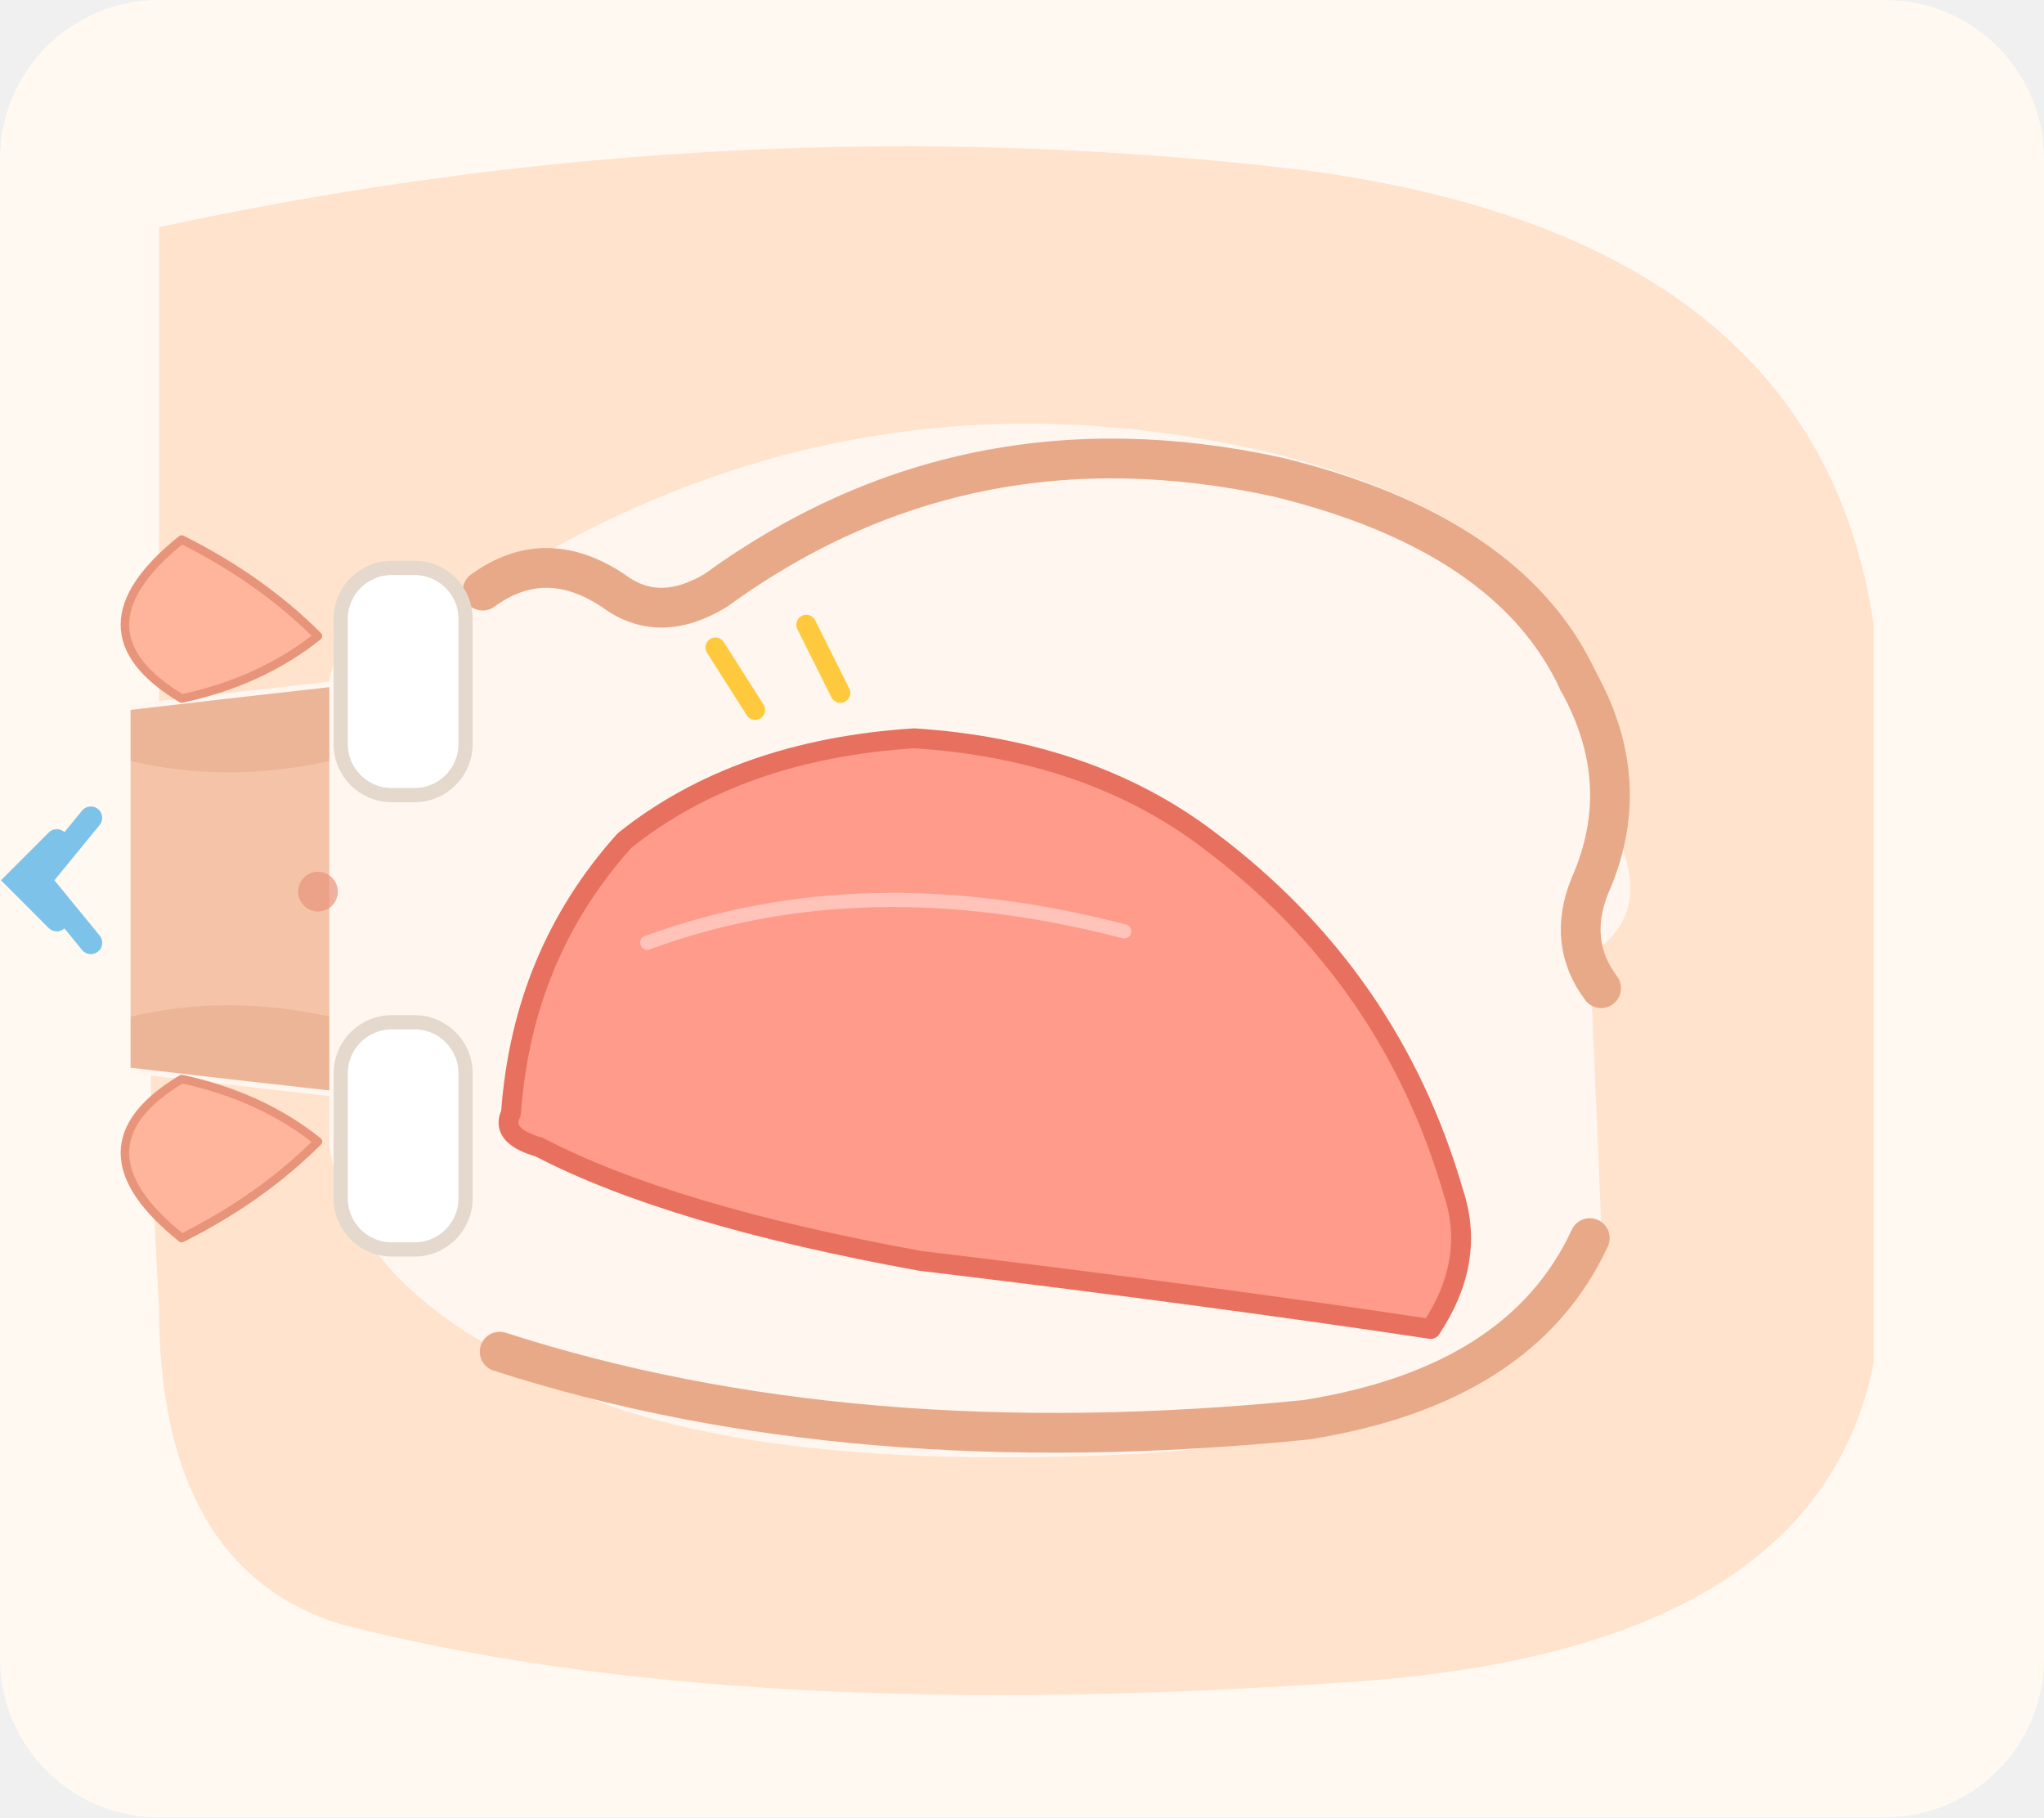
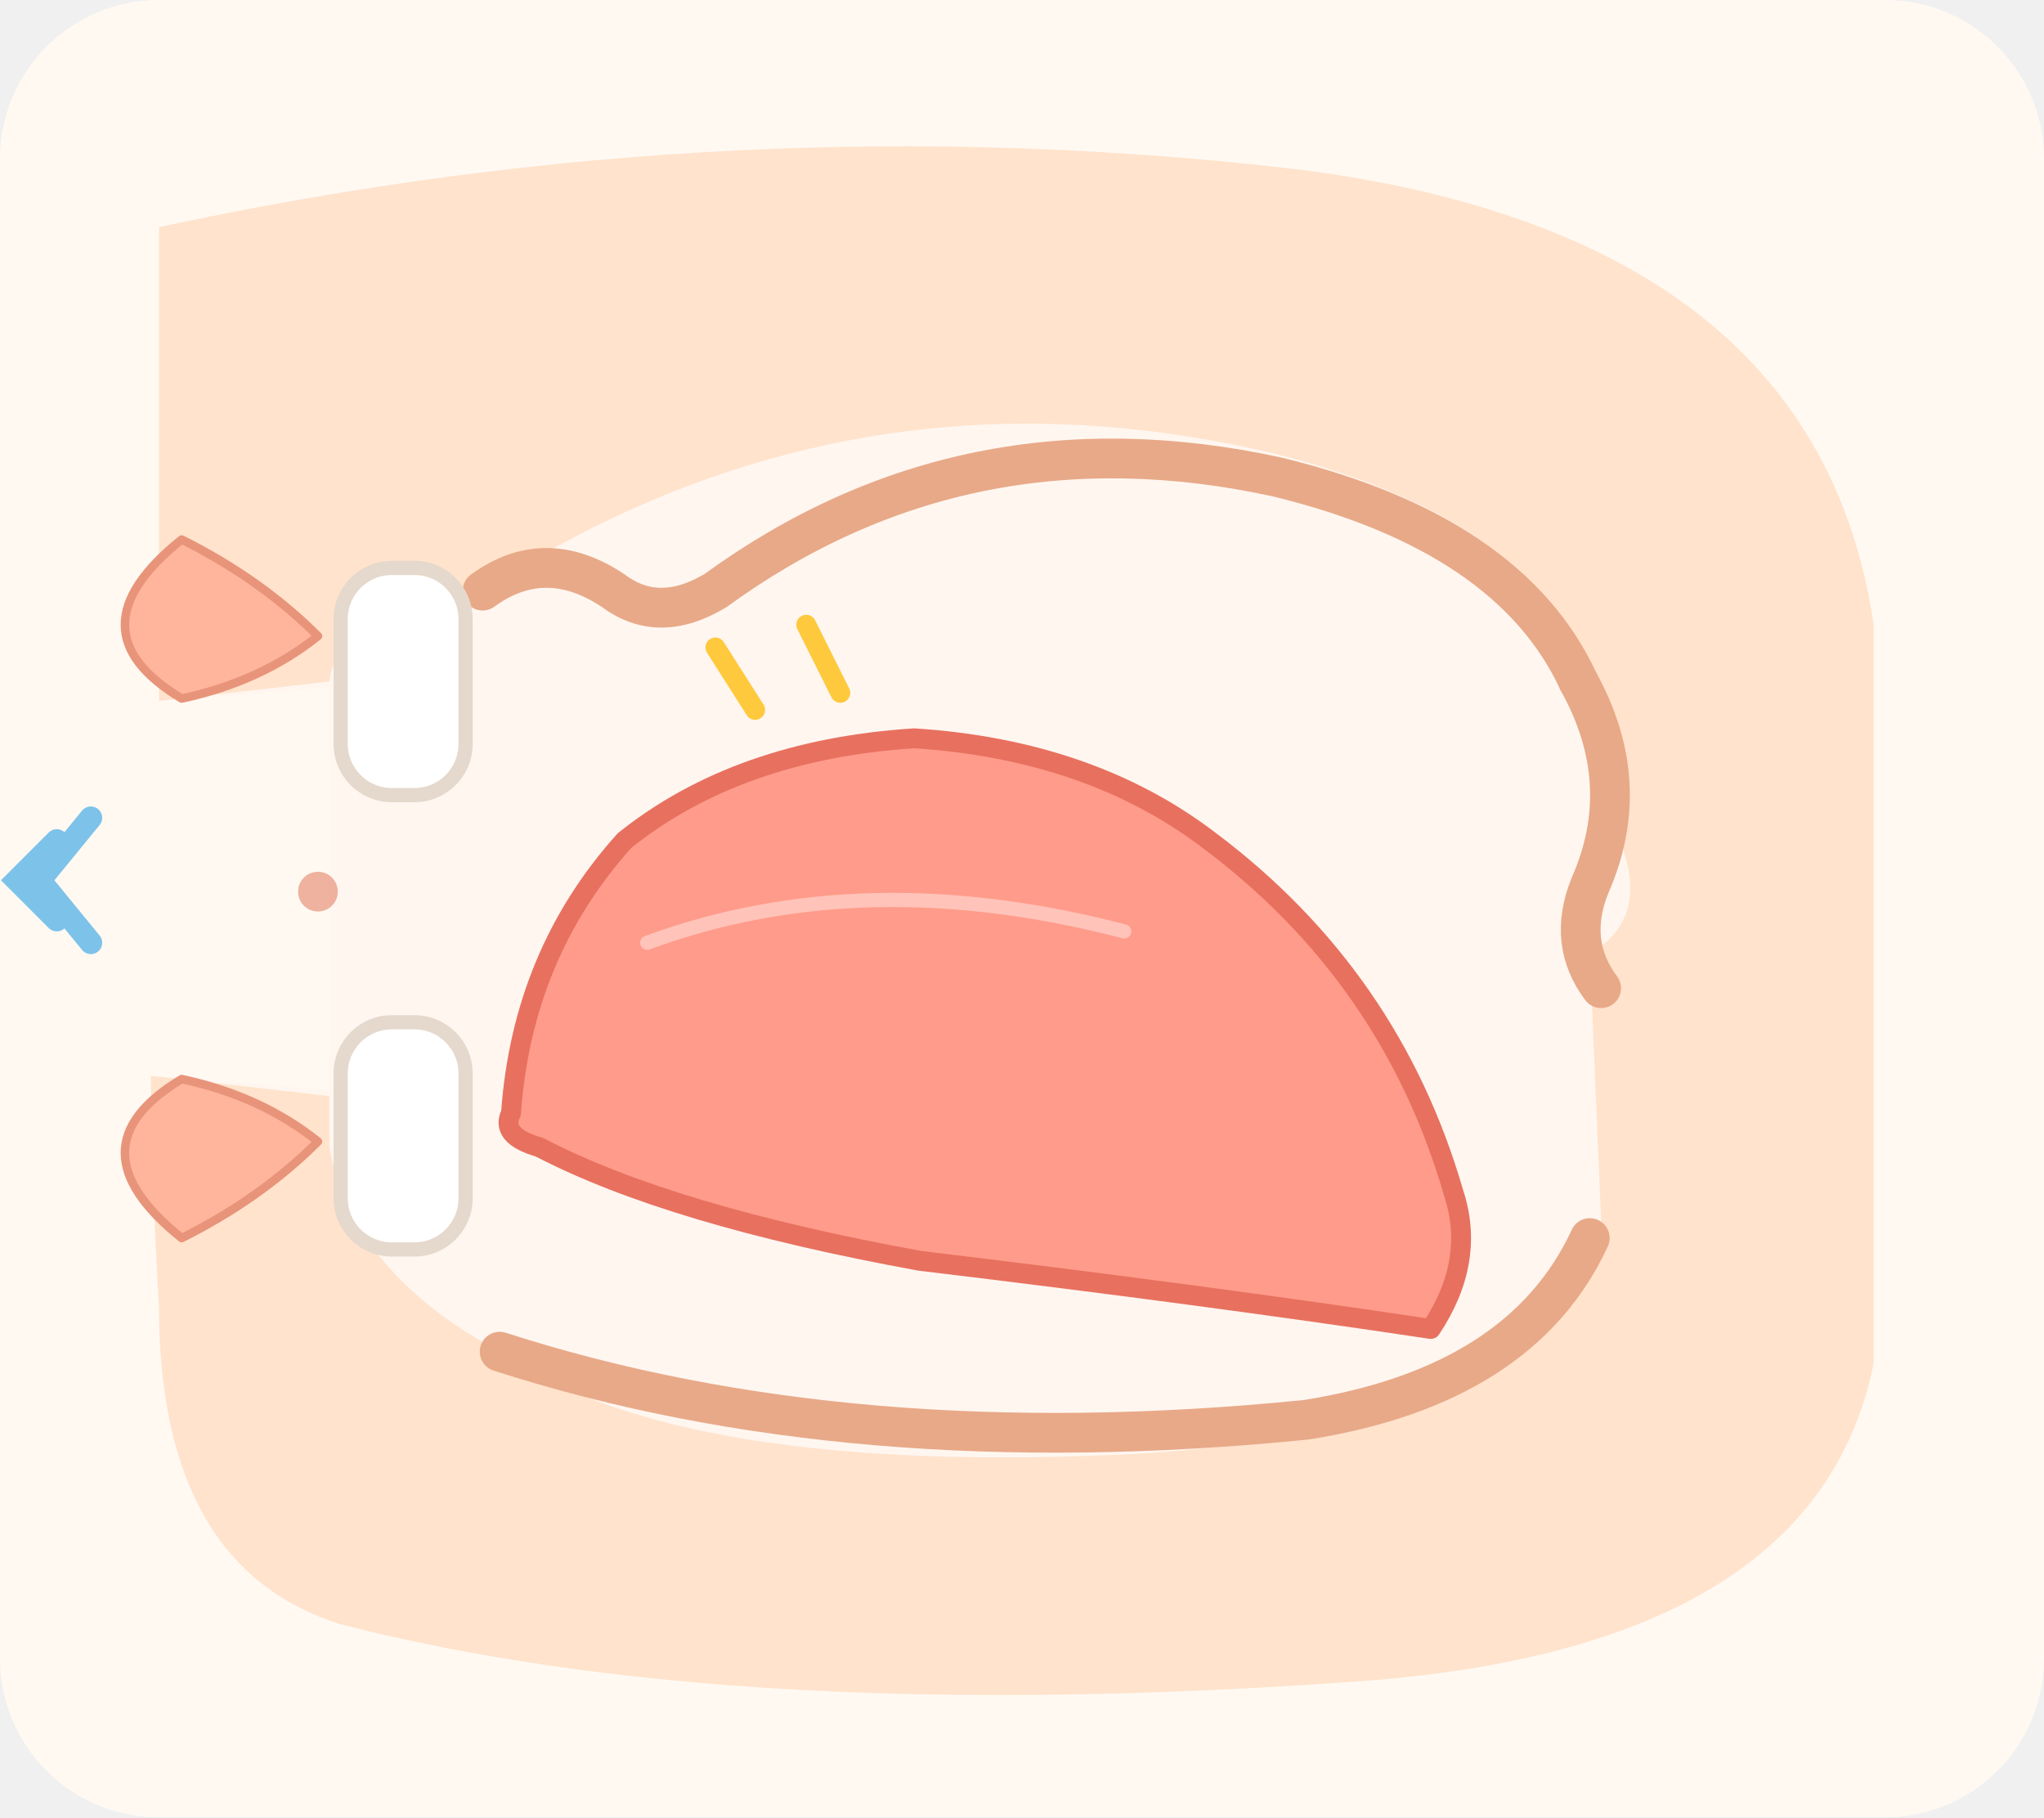
<svg xmlns="http://www.w3.org/2000/svg" viewBox="0 0 360 320" font-family="sans-serif">
  <rect width="360" height="320" rx="28" fill="#FFF9F2" />
  <path d="M 28 40 Q 130 18 230 30 Q 320 42 330 110            L 330 240 Q 320 290 240 296 Q 130 304 60 286            Q 28 276 28 230 Q 25 180 28 130 Z" fill="#FFE3CC" />
  <path d="M 23 124            L 58 120            Q 60 106 85 104            Q 150 62 225 80 Q 272 92 282 122            L 286 150 Q 290 162 280 168            L 282 215 Q 270 252 200 256 Q 120 260 88 238 Q 62 224 58 202            L 58 193            L 23 189 Z" fill="#FFF6F0" />
-   <path d="M 23 125            Q 40 123 58 121            L 58 192            Q 40 190 23 188 Z" fill="#F5C4A8" />
-   <path d="M 23 125 Q 40 123 58 121            L 58 134 Q 40 138 23 134 Z" fill="#D9906E" opacity="0.3" />
-   <path d="M 23 188 Q 40 190 58 192            L 58 179 Q 40 175 23 179 Z" fill="#D9906E" opacity="0.3" />
+   <path d="M 0 125            Q 40 123 58 121            L 58 192            Q 40 190 0 188 Z" fill="#FFF9F2" />
  <path d="M 85 104 Q 96 96 108 104 Q 116 110 126 104            Q 170 72 225 84 Q 266 94 278 120" fill="none" stroke="#E8A988" stroke-width="7" stroke-linecap="round" />
  <path d="M 278 120 Q 288 138 280 156 Q 276 166 282 174" fill="none" stroke="#E8A988" stroke-width="7" stroke-linecap="round" />
  <path d="M 88 238 Q 150 258 230 250 Q 268 244 280 218" fill="none" stroke="#E8A988" stroke-width="7" stroke-linecap="round" />
  <rect x="60" y="100" width="22" height="40" rx="9" fill="#FFFFFF" stroke="#E5D8CC" stroke-width="2.5" />
  <rect x="60" y="180" width="22" height="40" rx="9" fill="#FFFFFF" stroke="#E5D8CC" stroke-width="2.5" />
  <path d="M 56 112            Q 46 102 32 95            Q 22 103 22 110            Q 22 117 32 123            Q 46 120 56 112 Z" fill="#FFB59B" stroke="#E8947A" stroke-width="1.5" stroke-linejoin="round" />
  <path d="M 56 201            Q 46 193 32 190            Q 22 196 22 203            Q 22 210 32 218            Q 46 211 56 201 Z" fill="#FFB59B" stroke="#E8947A" stroke-width="1.5" stroke-linejoin="round" />
  <circle cx="56" cy="157" r="3.5" fill="#E8947A" opacity="0.7" />
  <path d="M 90 196                Q 92 168 110 148                Q 130 132 161 130                Q 192 132 213 148                Q 245 172 256 210                Q 260 222 252 234                Q 212 228 162 222                Q 118 214 95 202                Q 88 200 90 196 Z" fill="#FF9B8A" stroke="#E8705F" stroke-width="3.5" stroke-linejoin="round" />
  <path d="M 114 166 Q 152 152 198 164" fill="none" stroke="#FFFFFF" stroke-width="2.5" opacity="0.4" stroke-linecap="round" />
  <g stroke="#FFC93D" stroke-width="3.5" stroke-linecap="round">
    <path d="M 126 114 L 133 125" />
    <path d="M 142 110 L 148 122" />
  </g>
  <g stroke="#6FBDE8" stroke-width="4" fill="none" stroke-linecap="round" opacity="0.9">
    <path d="M 16 144 L 7 155 L 16 166" />
    <path d="M 10 148 L 3 155 L 10 162" />
  </g>
</svg>
